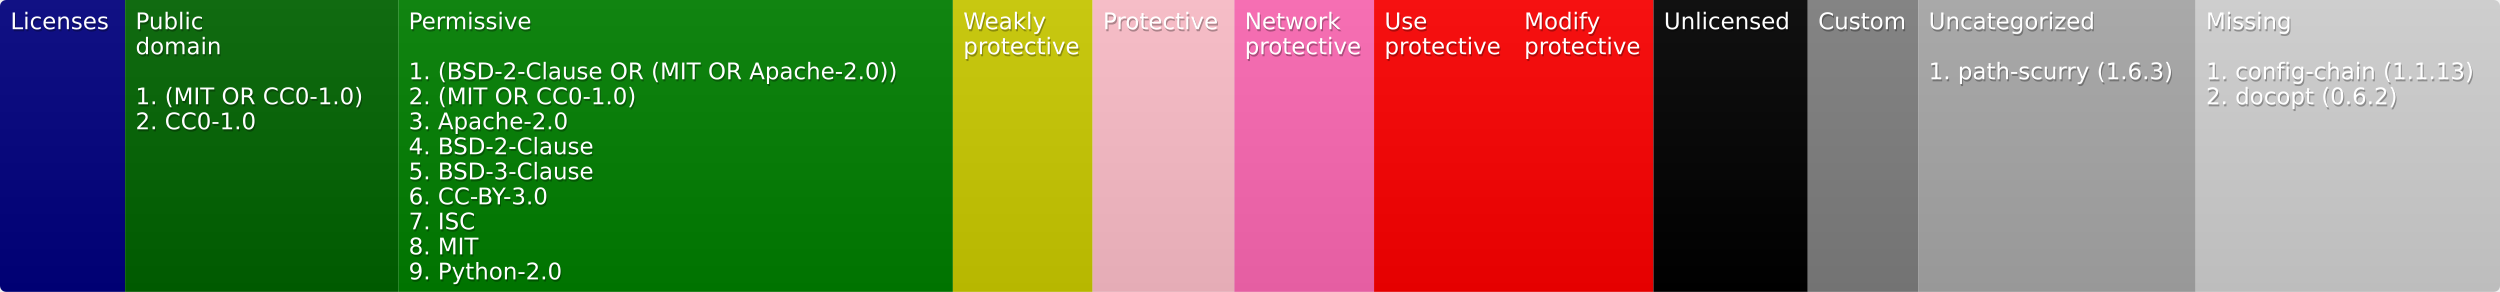
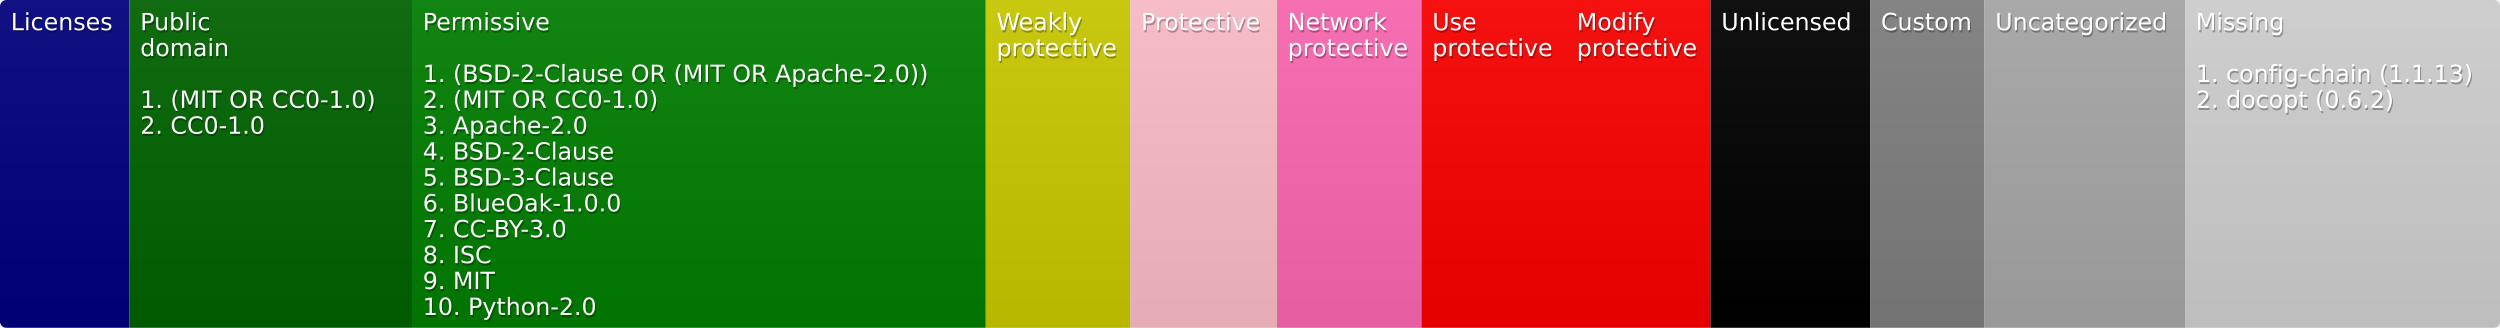
- <svg xmlns="http://www.w3.org/2000/svg" width="1199" height="140">
+ <svg xmlns="http://www.w3.org/2000/svg" width="1159" height="152">
  <defs>
    <style>text{font-size:11px;font-family:Verdana,DejaVu Sans,Geneva,sans-serif}text.shadow{fill:#010101;fill-opacity:.3}text.high{fill:#fff}</style>
    <linearGradient id="smooth" x2="0" y2="100%">
      <stop offset="0" stop-color="#aaa" stop-opacity=".1" />
      <stop offset="1" stop-opacity=".1" />
    </linearGradient>
    <mask id="round">
      <rect width="100%" height="100%" rx="3" fill="#fff" />
    </mask>
  </defs>
  <g id="bg" mask="url(#round)">
-     <path fill="navy" d="M0 0h60v140H0z" />
-     <path fill="#006400" d="M60 0h131v140H60z" />
-     <path fill="green" d="M191 0h266v140H191z" />
-     <path fill="#cc0" d="M457 0h67v140h-67z" />
-     <path fill="pink" d="M524 0h68v140h-68z" />
-     <path fill="#ff69b4" d="M592 0h67v140h-67z" />
-     <path fill="red" d="M659 0h67v140h-67zM726 0h67v140h-67z" />
-     <path d="M793 0h74v140h-74z" />
-     <path fill="gray" d="M867 0h53v140h-53z" />
-     <path fill="#a9a9a9" d="M920 0h133v140H920z" />
-     <path fill="#d3d3d3" d="M1053 0h146v140h-146z" />
-     <path fill="url(#smooth)" d="M0 0h1199v140H0z" />
+     <path fill="navy" d="M0 0h60v152H0z" />
+     <path fill="#006400" d="M60 0h131v152H60z" />
+     <path fill="green" d="M191 0h266v152H191z" />
+     <path fill="#cc0" d="M457 0h67v152h-67z" />
+     <path fill="pink" d="M524 0h68v152h-68z" />
+     <path fill="#ff69b4" d="M592 0h67v152h-67z" />
+     <path fill="red" d="M659 0h67v152h-67zM726 0h67v152h-67z" />
+     <path d="M793 0h74v152h-74z" />
+     <path fill="gray" d="M867 0h53v152h-53z" />
+     <path fill="#a9a9a9" d="M920 0h93v152h-93z" />
+     <path fill="#d3d3d3" d="M1013 0h146v152h-146z" />
+     <path fill="url(#smooth)" d="M0 0h1159v152H0z" />
  </g>
  <g id="fg">
    <text class="shadow" x="5.5" y="15">Licenses</text>
    <text class="high" x="5" y="14">Licenses</text>
    <text class="shadow" x="65.5" y="15">Public</text>
    <text class="high" x="65" y="14">Public</text>
    <text class="shadow" x="65.5" y="27">domain</text>
    <text class="high" x="65" y="26">domain</text>
    <text class="shadow" x="65.5" y="51">1. (MIT OR CC0-1.0)</text>
    <text class="high" x="65" y="50">1. (MIT OR CC0-1.0)</text>
    <text class="shadow" x="65.5" y="63">2. CC0-1.0</text>
    <text class="high" x="65" y="62">2. CC0-1.0</text>
    <text class="shadow" x="196.5" y="15">Permissive</text>
    <text class="high" x="196" y="14">Permissive</text>
    <text class="shadow" x="196.5" y="39">1. (BSD-2-Clause OR (MIT OR Apache-2.0))</text>
    <text class="high" x="196" y="38">1. (BSD-2-Clause OR (MIT OR Apache-2.0))</text>
    <text class="shadow" x="196.5" y="51">2. (MIT OR CC0-1.0)</text>
    <text class="high" x="196" y="50">2. (MIT OR CC0-1.0)</text>
    <text class="shadow" x="196.5" y="63">3. Apache-2.0</text>
    <text class="high" x="196" y="62">3. Apache-2.0</text>
    <text class="shadow" x="196.5" y="75">4. BSD-2-Clause</text>
    <text class="high" x="196" y="74">4. BSD-2-Clause</text>
    <text class="shadow" x="196.5" y="87">5. BSD-3-Clause</text>
    <text class="high" x="196" y="86">5. BSD-3-Clause</text>
-     <text class="shadow" x="196.5" y="99">6. CC-BY-3.0</text>
-     <text class="high" x="196" y="98">6. CC-BY-3.0</text>
-     <text class="shadow" x="196.5" y="111">7. ISC</text>
-     <text class="high" x="196" y="110">7. ISC</text>
-     <text class="shadow" x="196.5" y="123">8. MIT</text>
-     <text class="high" x="196" y="122">8. MIT</text>
-     <text class="shadow" x="196.5" y="135">9. Python-2.0</text>
-     <text class="high" x="196" y="134">9. Python-2.0</text>
+     <text class="shadow" x="196.5" y="99">6. BlueOak-1.0.0</text>
+     <text class="high" x="196" y="98">6. BlueOak-1.0.0</text>
+     <text class="shadow" x="196.5" y="111">7. CC-BY-3.0</text>
+     <text class="high" x="196" y="110">7. CC-BY-3.0</text>
+     <text class="shadow" x="196.5" y="123">8. ISC</text>
+     <text class="high" x="196" y="122">8. ISC</text>
+     <text class="shadow" x="196.5" y="135">9. MIT</text>
+     <text class="high" x="196" y="134">9. MIT</text>
+     <text class="shadow" x="196.5" y="147">10. Python-2.0</text>
+     <text class="high" x="196" y="146">10. Python-2.0</text>
    <text class="shadow" x="462.5" y="15">Weakly</text>
    <text class="high" x="462" y="14">Weakly</text>
    <text class="shadow" x="462.5" y="27">protective</text>
    <text class="high" x="462" y="26">protective</text>
    <text class="shadow" x="529.5" y="15">Protective</text>
    <text class="high" x="529" y="14">Protective</text>
    <text class="shadow" x="597.5" y="15">Network</text>
    <text class="high" x="597" y="14">Network</text>
    <text class="shadow" x="597.5" y="27">protective</text>
    <text class="high" x="597" y="26">protective</text>
    <text class="shadow" x="664.5" y="15">Use</text>
    <text class="high" x="664" y="14">Use</text>
    <text class="shadow" x="664.5" y="27">protective</text>
    <text class="high" x="664" y="26">protective</text>
    <text class="shadow" x="731.5" y="15">Modify</text>
    <text class="high" x="731" y="14">Modify</text>
    <text class="shadow" x="731.5" y="27">protective</text>
    <text class="high" x="731" y="26">protective</text>
    <text class="shadow" x="798.5" y="15">Unlicensed</text>
    <text class="high" x="798" y="14">Unlicensed</text>
    <text class="shadow" x="872.5" y="15">Custom</text>
    <text class="high" x="872" y="14">Custom</text>
    <text class="shadow" x="925.5" y="15">Uncategorized</text>
    <text class="high" x="925" y="14">Uncategorized</text>
-     <text class="shadow" x="925.5" y="39">1. path-scurry (1.6.3)</text>
-     <text class="high" x="925" y="38">1. path-scurry (1.6.3)</text>
-     <text class="shadow" x="1058.5" y="15">Missing</text>
-     <text class="high" x="1058" y="14">Missing</text>
-     <text class="shadow" x="1058.5" y="39">1. config-chain (1.1.13)</text>
-     <text class="high" x="1058" y="38">1. config-chain (1.1.13)</text>
-     <text class="shadow" x="1058.5" y="51">2. docopt (0.6.2)</text>
-     <text class="high" x="1058" y="50">2. docopt (0.6.2)</text>
+     <text class="shadow" x="1018.5" y="15">Missing</text>
+     <text class="high" x="1018" y="14">Missing</text>
+     <text class="shadow" x="1018.5" y="39">1. config-chain (1.1.13)</text>
+     <text class="high" x="1018" y="38">1. config-chain (1.1.13)</text>
+     <text class="shadow" x="1018.5" y="51">2. docopt (0.6.2)</text>
+     <text class="high" x="1018" y="50">2. docopt (0.6.2)</text>
  </g>
</svg>
